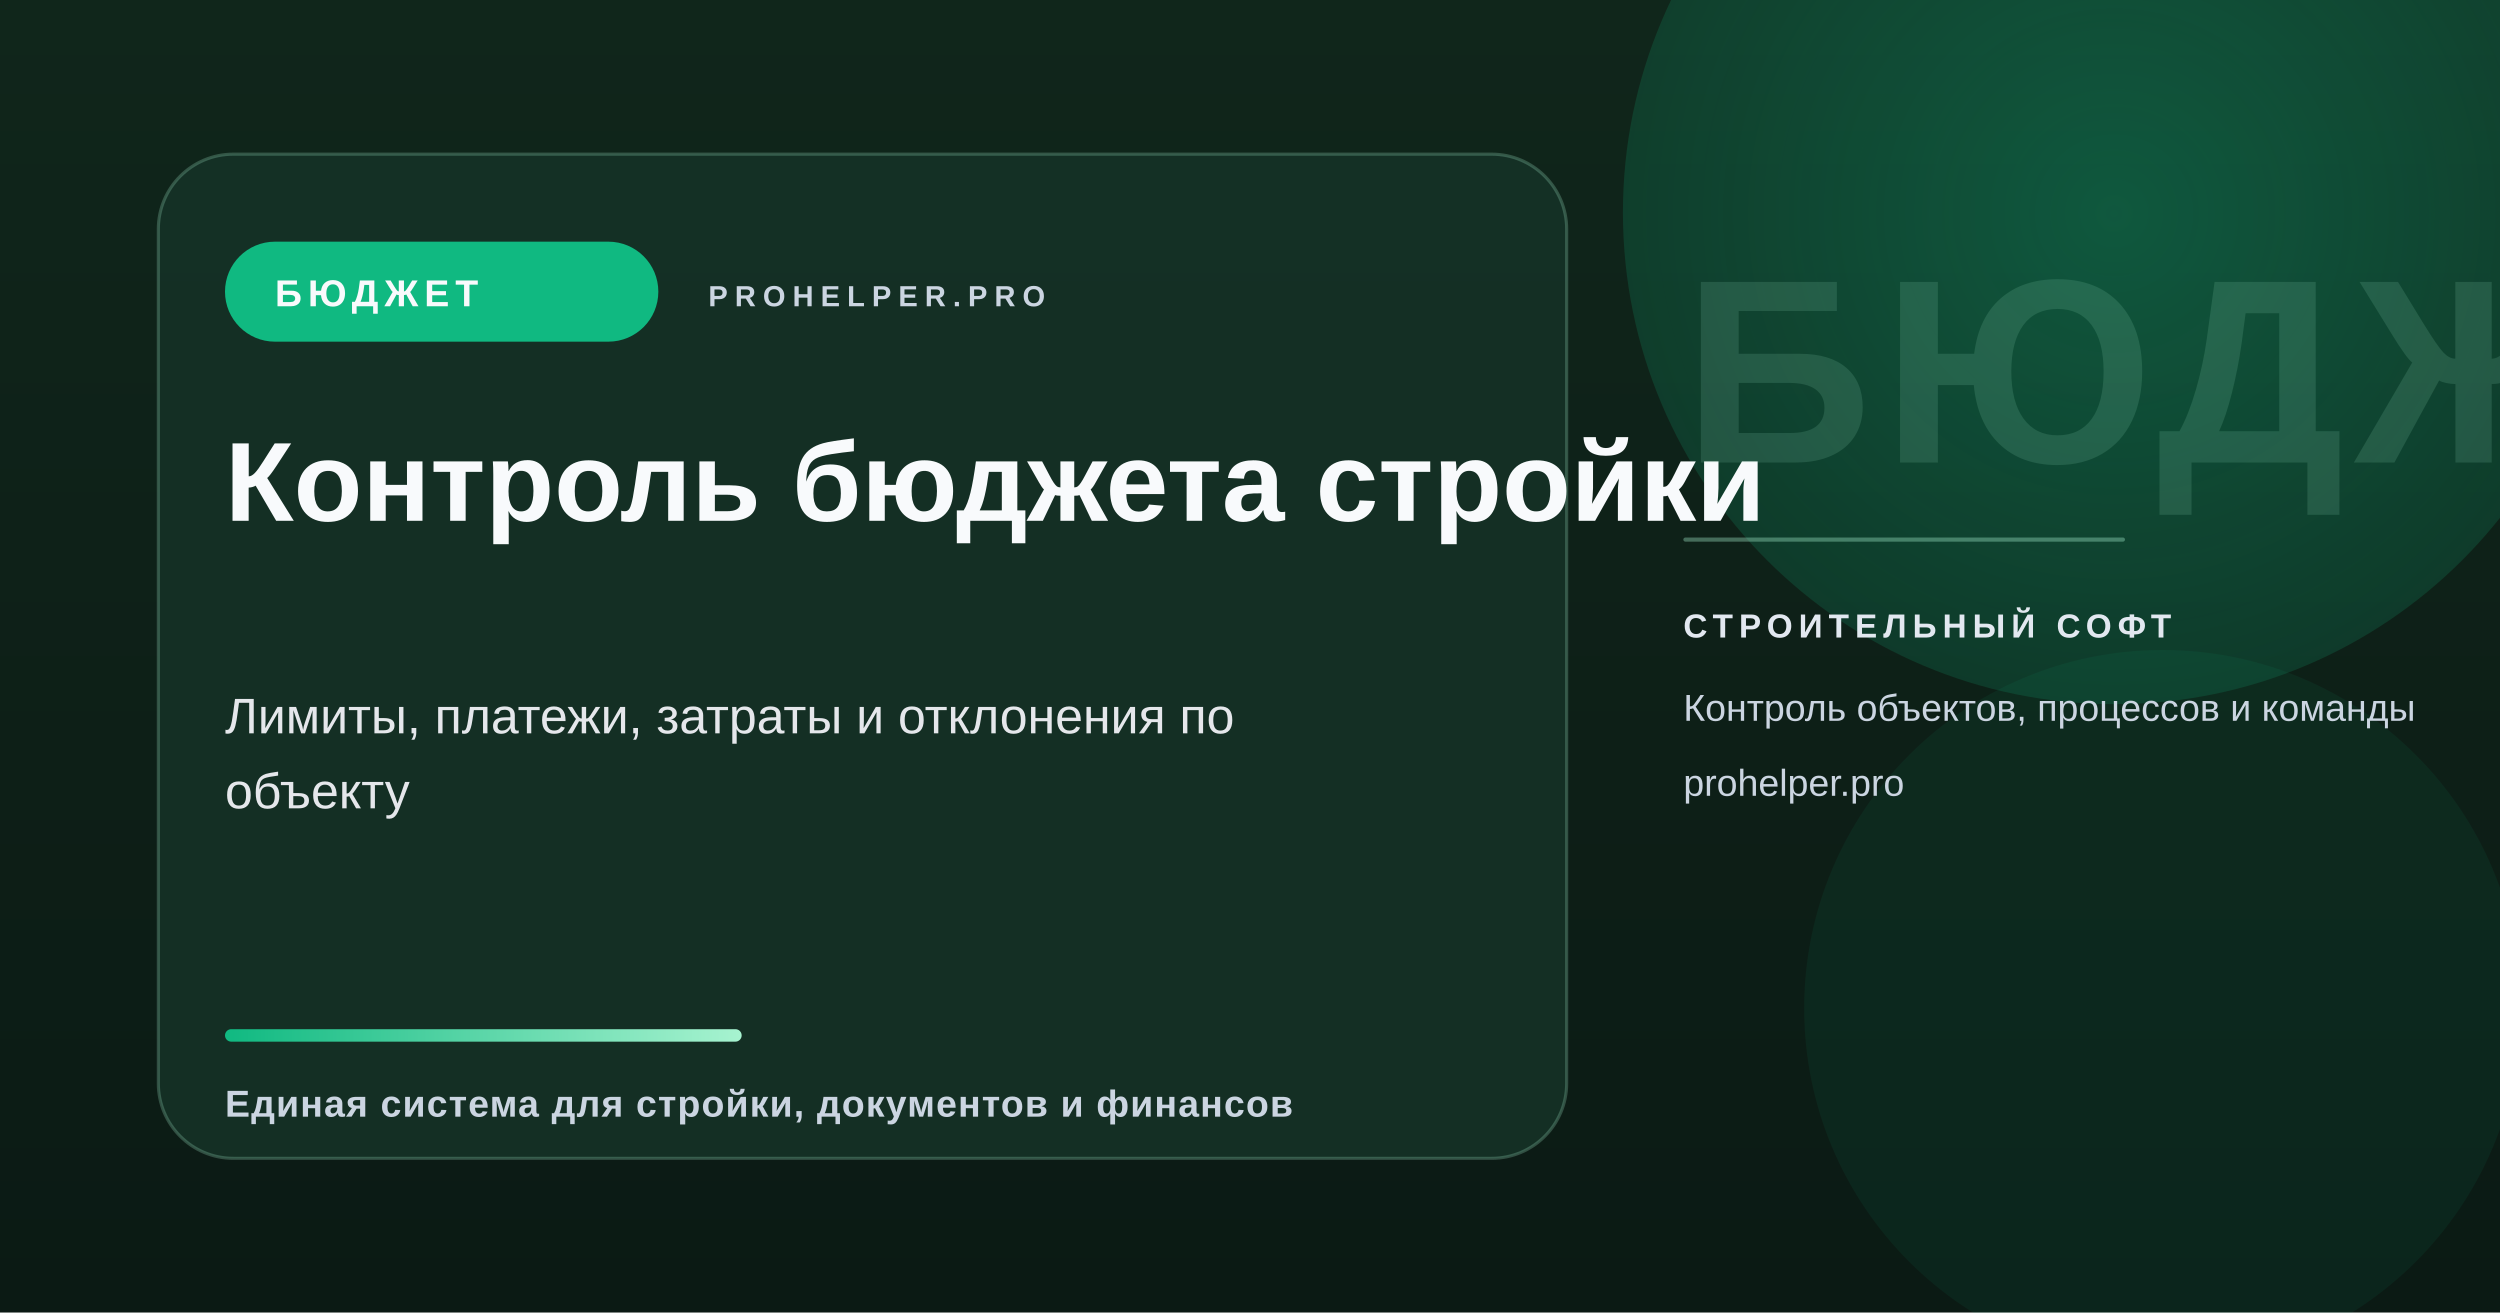
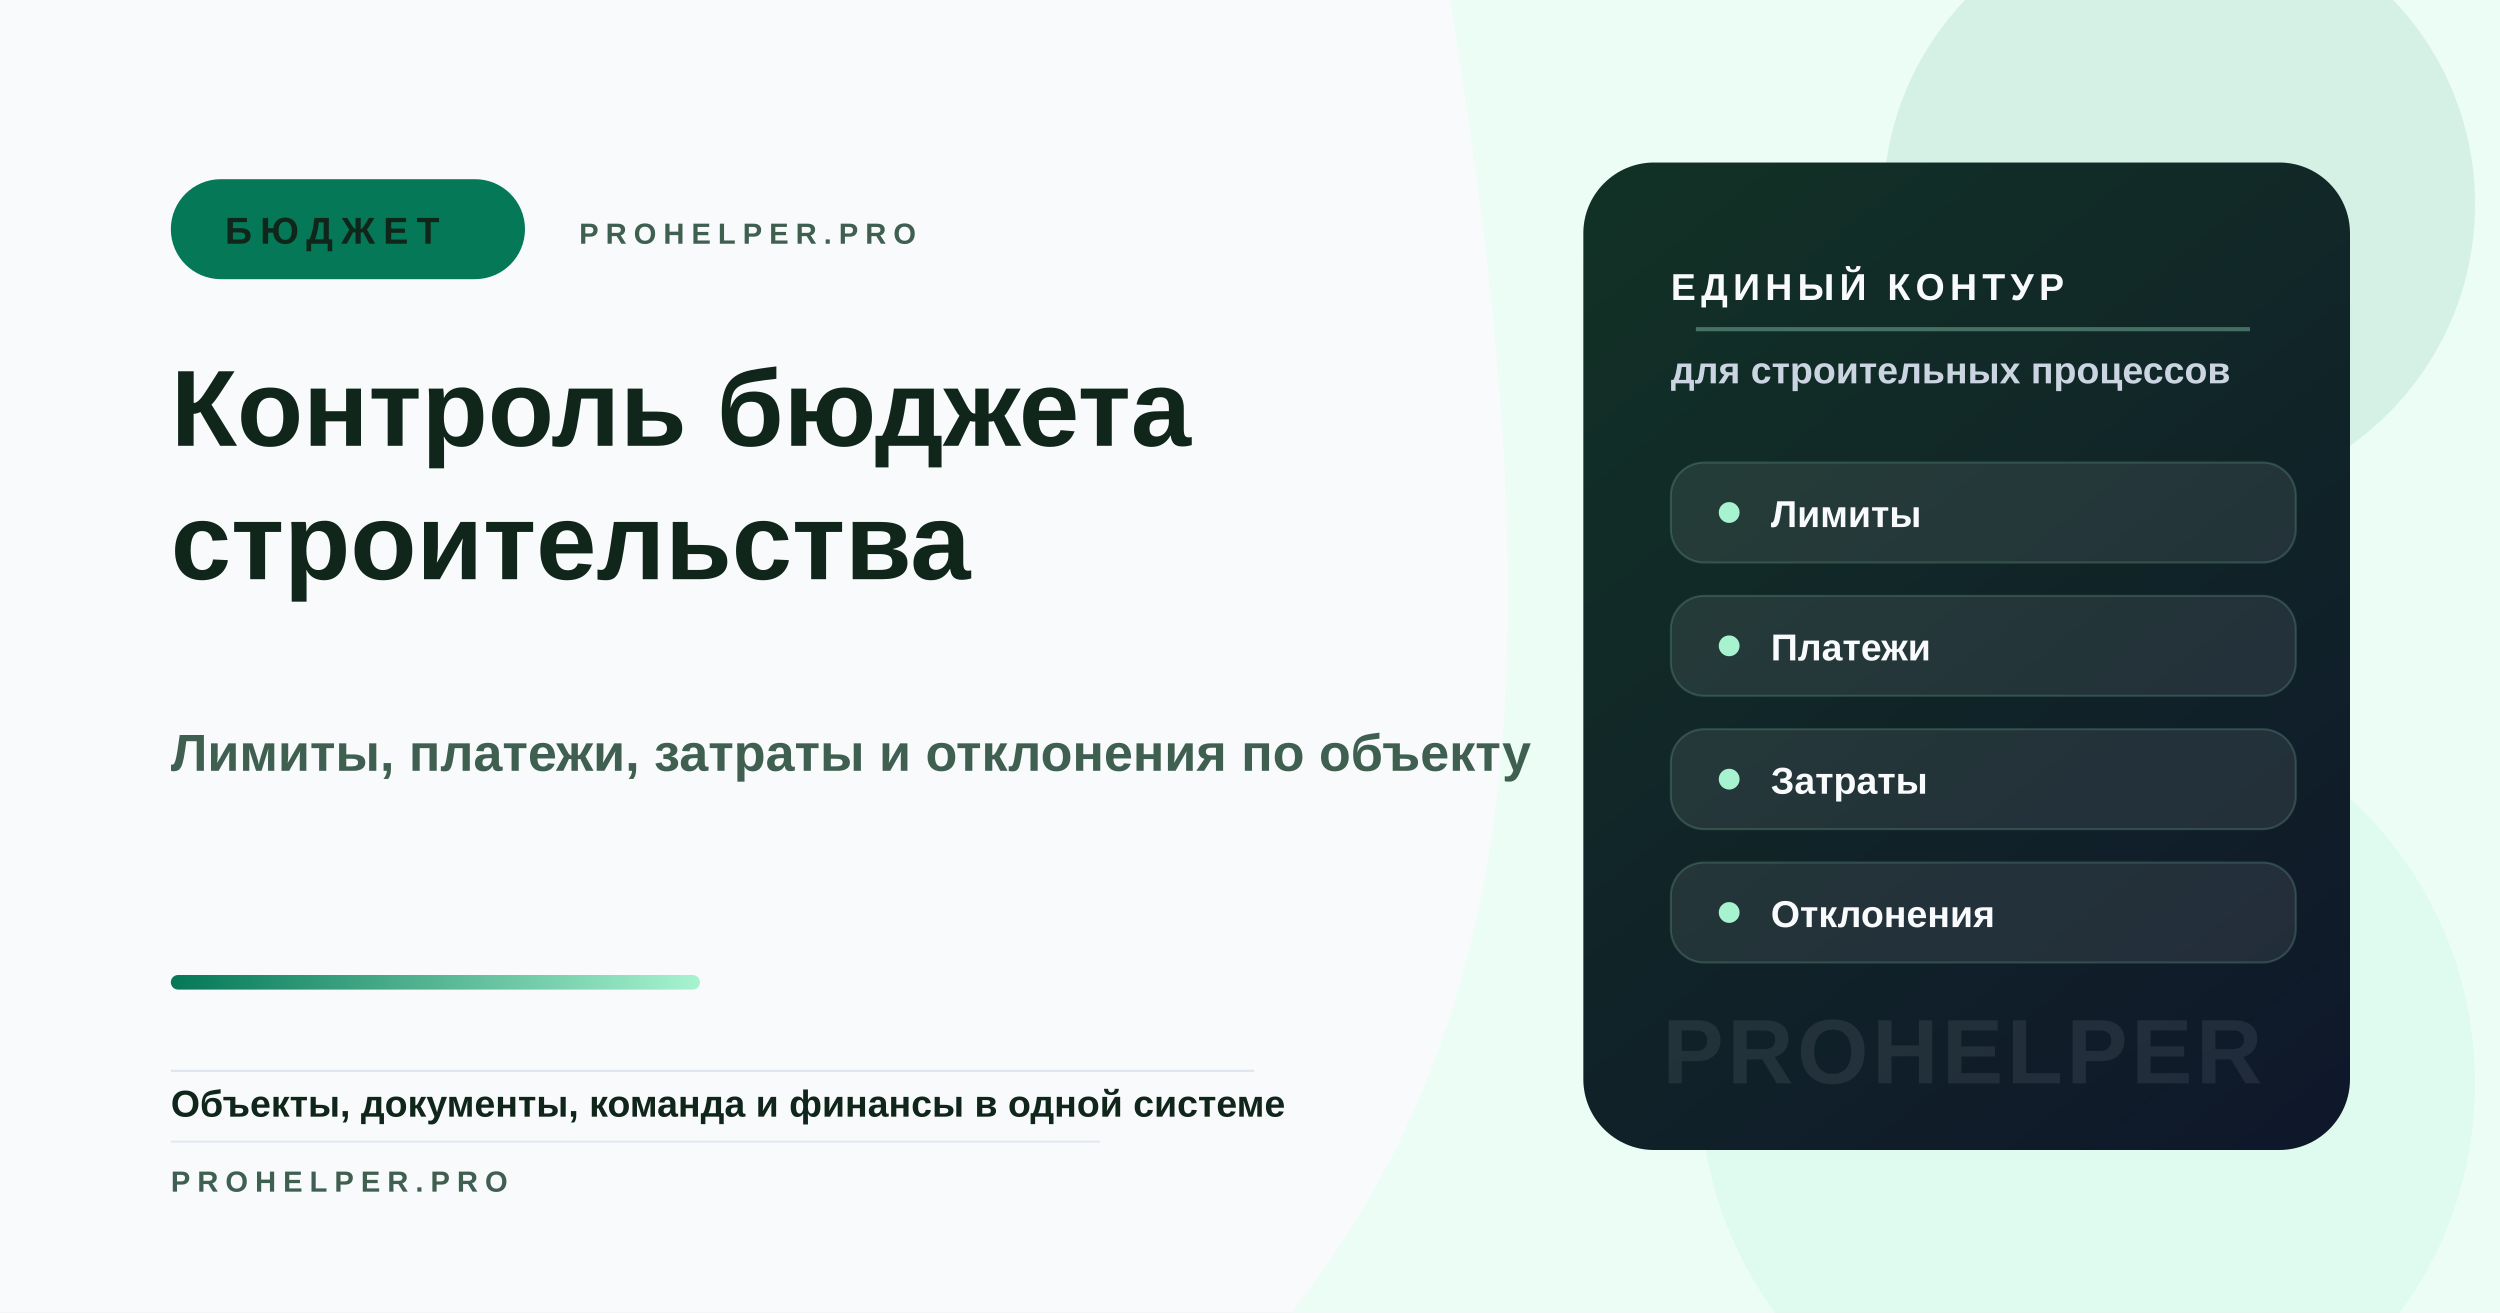
<svg xmlns="http://www.w3.org/2000/svg" width="1200" height="630" viewBox="0 0 1200 630" fill="none">
  <defs>
-     <linearGradient id="bg-construction-budget-control" x1="600" y1="0" x2="600" y2="630" gradientUnits="userSpaceOnUse">
-       <stop stop-color="#10261B" />
-       <stop offset="1" stop-color="#0B1A14" />
+     <linearGradient id="panel-construction-budget-control" x1="760" y1="82" x2="1128" y2="548" gradientUnits="userSpaceOnUse">
+       <stop stop-color="#123226" />
+       <stop offset="1" stop-color="#0F172A" />
    </linearGradient>
-     <radialGradient id="glow-construction-budget-control" cx="0" cy="0" r="1" gradientUnits="userSpaceOnUse" gradientTransform="translate(1015 102) rotate(123.5) scale(472 472)">
-       <stop stop-color="#10B981" stop-opacity="0.35" />
-       <stop offset="1" stop-color="#10B981" stop-opacity="0" />
-     </radialGradient>
-     <linearGradient id="line-construction-budget-control" x1="0" y1="0" x2="1" y2="0">
-       <stop stop-color="#10B981" />
+     <linearGradient id="accent-construction-budget-control" x1="0" y1="0" x2="1" y2="0">
+       <stop stop-color="#047857" />
      <stop offset="1" stop-color="#A7F3D0" />
    </linearGradient>
    <style>
-       .eyebrow { font: 700 18px 'Segoe UI', 'Arial', sans-serif; letter-spacing: 0.16em; fill: #F8FAFC; }
-       .brand-secondary { font: 600 14px 'Segoe UI', 'Arial', sans-serif; letter-spacing: 0.24em; fill: #CBD5E1; }
-       .title { font: 700 54px 'Segoe UI', 'Arial', sans-serif; fill: #F8FAFC; }
-       .subtitle { font: 500 24px 'Segoe UI', 'Arial', sans-serif; fill: #E5E7EB; }
-       .meta { font: 600 18px 'Segoe UI', 'Arial', sans-serif; fill: #CBD5E1; letter-spacing: 0.03em; }
-       .mark { font-family: 'Segoe UI', 'Arial', sans-serif; font-weight: 800; fill: #A7F3D0; opacity: 0.14; }
-       .mark-caption { font: 700 16px 'Segoe UI', 'Arial', sans-serif; fill: #E2E8F0; letter-spacing: 0.18em; }
-       .mark-support { font: 500 18px 'Segoe UI', 'Arial', sans-serif; fill: #CBD5E1; }
+       .brand { font-family: 'Segoe UI', Arial, sans-serif; font-size: 18px; font-weight: 800; letter-spacing: 0.22em; fill: #10261B; }
+       .domain { font-family: 'Segoe UI', Arial, sans-serif; font-size: 14px; font-weight: 700; letter-spacing: 0.24em; fill: #3F5F50; }
+       .title { font-family: 'Segoe UI', Arial, sans-serif; font-size: 52px; font-weight: 800; fill: #10261B; }
+       .subtitle { font-family: 'Segoe UI', Arial, sans-serif; font-size: 25px; font-weight: 600; fill: #3F5F50; }
+       .footer { font-family: 'Segoe UI', Arial, sans-serif; font-size: 18px; font-weight: 700; fill: #10261B; }
+       .panel-title { font-family: 'Segoe UI', Arial, sans-serif; font-size: 18px; font-weight: 800; letter-spacing: 0.14em; fill: #F8FAFC; }
+       .panel-copy { font-family: 'Segoe UI', Arial, sans-serif; font-size: 18px; font-weight: 600; fill: #CBD5E1; }
+       .capability { font-family: 'Segoe UI', Arial, sans-serif; font-size: 18px; font-weight: 700; fill: #F8FAFC; }
+       .stamp { font-family: 'Segoe UI', Arial, sans-serif; font-size: 44px; font-weight: 900; letter-spacing: 0.04em; fill: #F8FAFC; opacity: 0.08; }
    </style>
  </defs>
-   <rect width="1200" height="630" fill="url(#bg-construction-budget-control)" />
-   <circle cx="1015" cy="102" r="236" fill="url(#glow-construction-budget-control)" />
-   <circle cx="1038" cy="484" r="172" fill="#10B981" fill-opacity="0.07" />
-   <rect x="76" y="74" width="676" height="482" rx="36" fill="#163126" fill-opacity="0.9" stroke="#A7F3D0" stroke-opacity="0.24" stroke-width="1.5" />
-   <rect x="108" y="116" width="208" height="48" rx="24" fill="#10B981" />
-   <text x="132" y="147" class="eyebrow">БЮДЖЕТ</text>
-   <text x="340" y="147" class="brand-secondary">PROHELPER.PRO</text>
-   <text x="108" y="250" class="title">Контроль бюджета стройки</text>
-   <text x="108" y="352" class="subtitle">Лимиты, платежи, затраты и отклонения по</text>
-   <text x="108" y="388" class="subtitle">объекту</text>
-   <rect x="108" y="494" width="248" height="6" rx="3" fill="url(#line-construction-budget-control)" />
-   <text x="108" y="536" class="meta">Единая система для стройки, документов и финансов</text>
-   <text x="808" y="222" class="mark" font-size="126" letter-spacing="0.04em">БЮДЖЕТ</text>
-   <rect x="808" y="258" width="212" height="2" rx="1" fill="#A7F3D0" fill-opacity="0.36" />
-   <text x="808" y="306" class="mark-caption">СТРОИТЕЛЬНЫЙ СОФТ</text>
-   <text x="808" y="346" class="mark-support">Контроль объектов, процессов и команды</text>
-   <text x="808" y="382" class="mark-support">prohelper.pro</text>
+   <rect width="1200" height="630" fill="#F8FAFC" />
+   <path d="M696 0H1200V630H620C724 496 751 334 696 0Z" fill="#ECFDF5" />
+   <path d="M82 514H602" stroke="#CBD5E1" stroke-width="1" stroke-opacity="0.6" />
+   <path d="M82 548H528" stroke="#E2E8F0" stroke-width="1" />
+   <circle cx="1046" cy="98" r="142" fill="#047857" fill-opacity="0.10" />
+   <circle cx="1002" cy="520" r="186" fill="#A7F3D0" fill-opacity="0.18" />
+   <rect x="760" y="78" width="368" height="474" rx="34" fill="url(#panel-construction-budget-control)" />
+   <path d="M814 158H1080" stroke="#A7F3D0" stroke-width="2" stroke-opacity="0.35" />
+   <text x="802" y="144" class="panel-title">ЕДИНЫЙ КОНТУР</text>
+   <text x="802" y="184" class="panel-copy">для строительных процессов</text>
+   <g>
+     <rect x="802" y="222" width="300" height="48" rx="16" fill="#FFFFFF" fill-opacity="0.08" stroke="#A7F3D0" stroke-opacity="0.18" />
+     <circle cx="830" cy="246" r="5" fill="#A7F3D0" />
+     <text x="850" y="253" class="capability">Лимиты</text>
+   </g>
+   <g>
+     <rect x="802" y="286" width="300" height="48" rx="16" fill="#FFFFFF" fill-opacity="0.08" stroke="#A7F3D0" stroke-opacity="0.18" />
+     <circle cx="830" cy="310" r="5" fill="#A7F3D0" />
+     <text x="850" y="317" class="capability">Платежи</text>
+   </g>
+   <g>
+     <rect x="802" y="350" width="300" height="48" rx="16" fill="#FFFFFF" fill-opacity="0.08" stroke="#A7F3D0" stroke-opacity="0.18" />
+     <circle cx="830" cy="374" r="5" fill="#A7F3D0" />
+     <text x="850" y="381" class="capability">Затраты</text>
+   </g>
+   <g>
+     <rect x="802" y="414" width="300" height="48" rx="16" fill="#FFFFFF" fill-opacity="0.08" stroke="#A7F3D0" stroke-opacity="0.18" />
+     <circle cx="830" cy="438" r="5" fill="#A7F3D0" />
+     <text x="850" y="445" class="capability">Отклонения</text>
+   </g>
+   <text x="798" y="520" class="stamp">PROHELPER</text>
+   <rect x="82" y="86" width="170" height="48" rx="24" fill="#047857" />
+   <text x="108" y="117" class="brand" fill="#FFFFFF">БЮДЖЕТ</text>
+   <text x="278" y="117" class="domain">PROHELPER.PRO</text>
+   <text x="82" y="214" class="title">Контроль бюджета</text>
+   <text x="82" y="278" class="title">строительства</text>
+   <text x="82" y="370" class="subtitle">Лимиты, платежи, затраты и отклонения по объекту</text>
+   <rect x="82" y="468" width="254" height="7" rx="3.5" fill="url(#accent-construction-budget-control)" />
+   <text x="82" y="536" class="footer">Объекты, документы, команда и финансы в одной системе</text>
+   <text x="82" y="572" class="domain">PROHELPER.PRO</text>
</svg>
